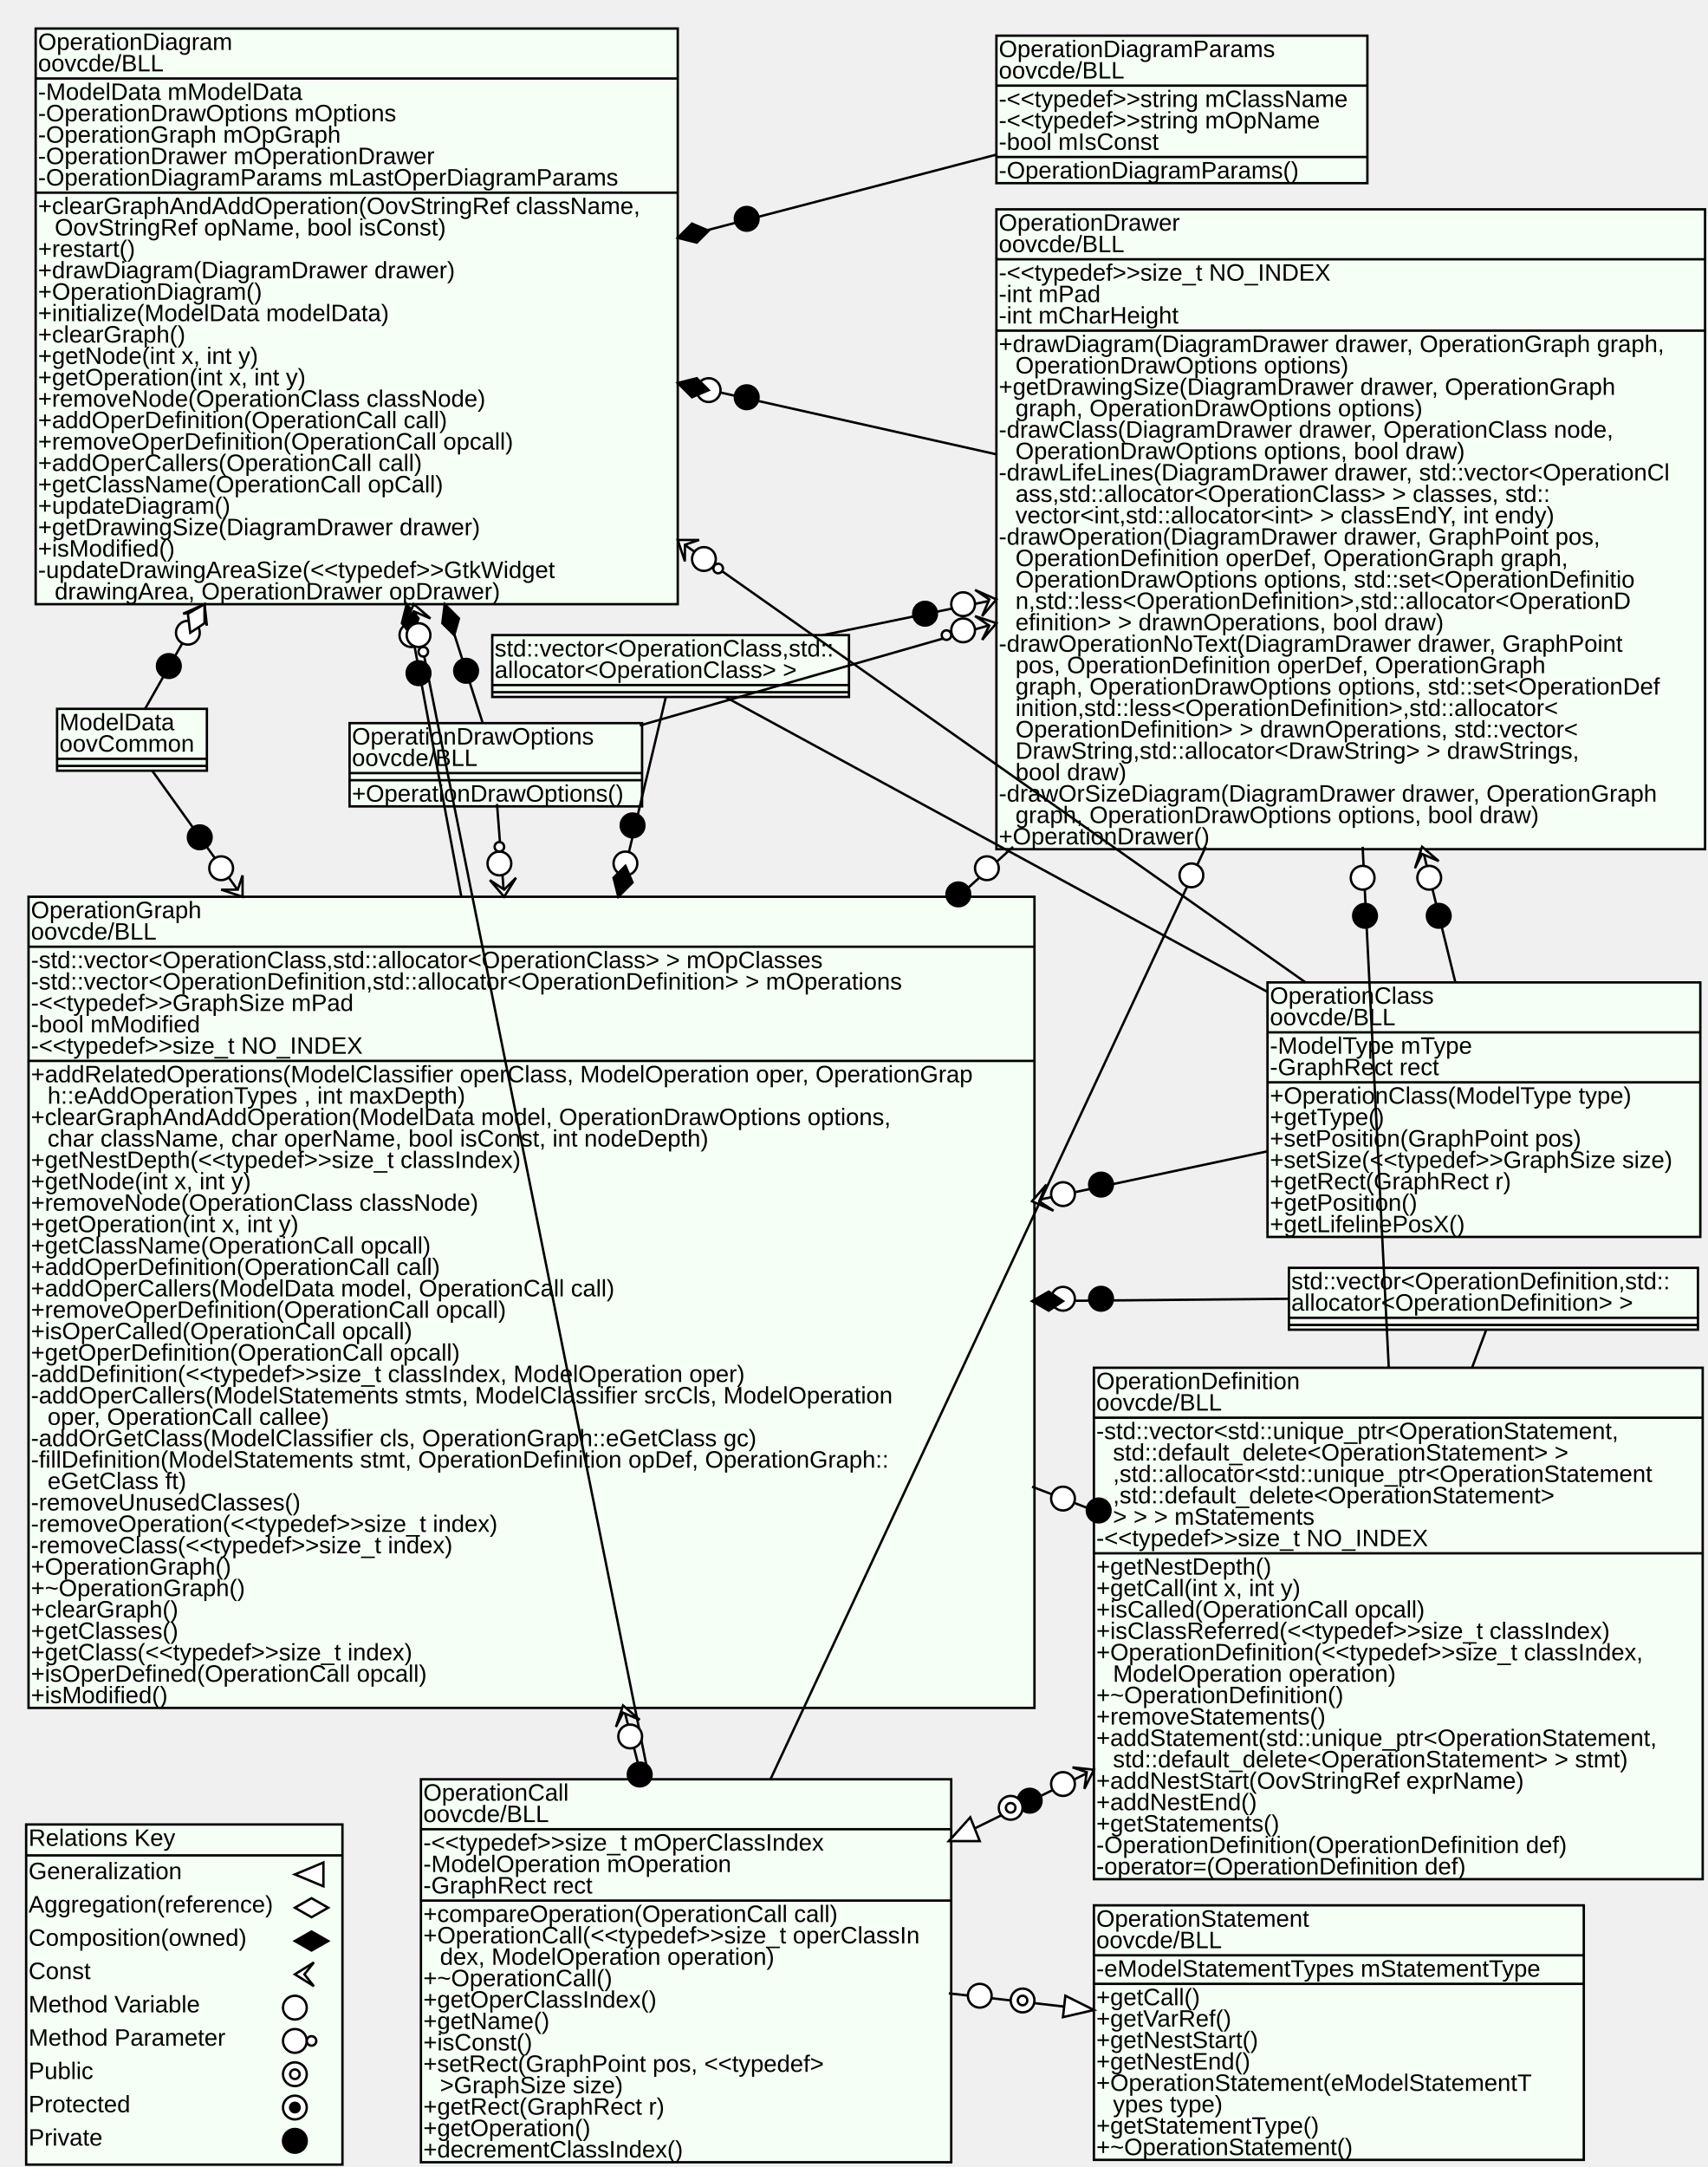
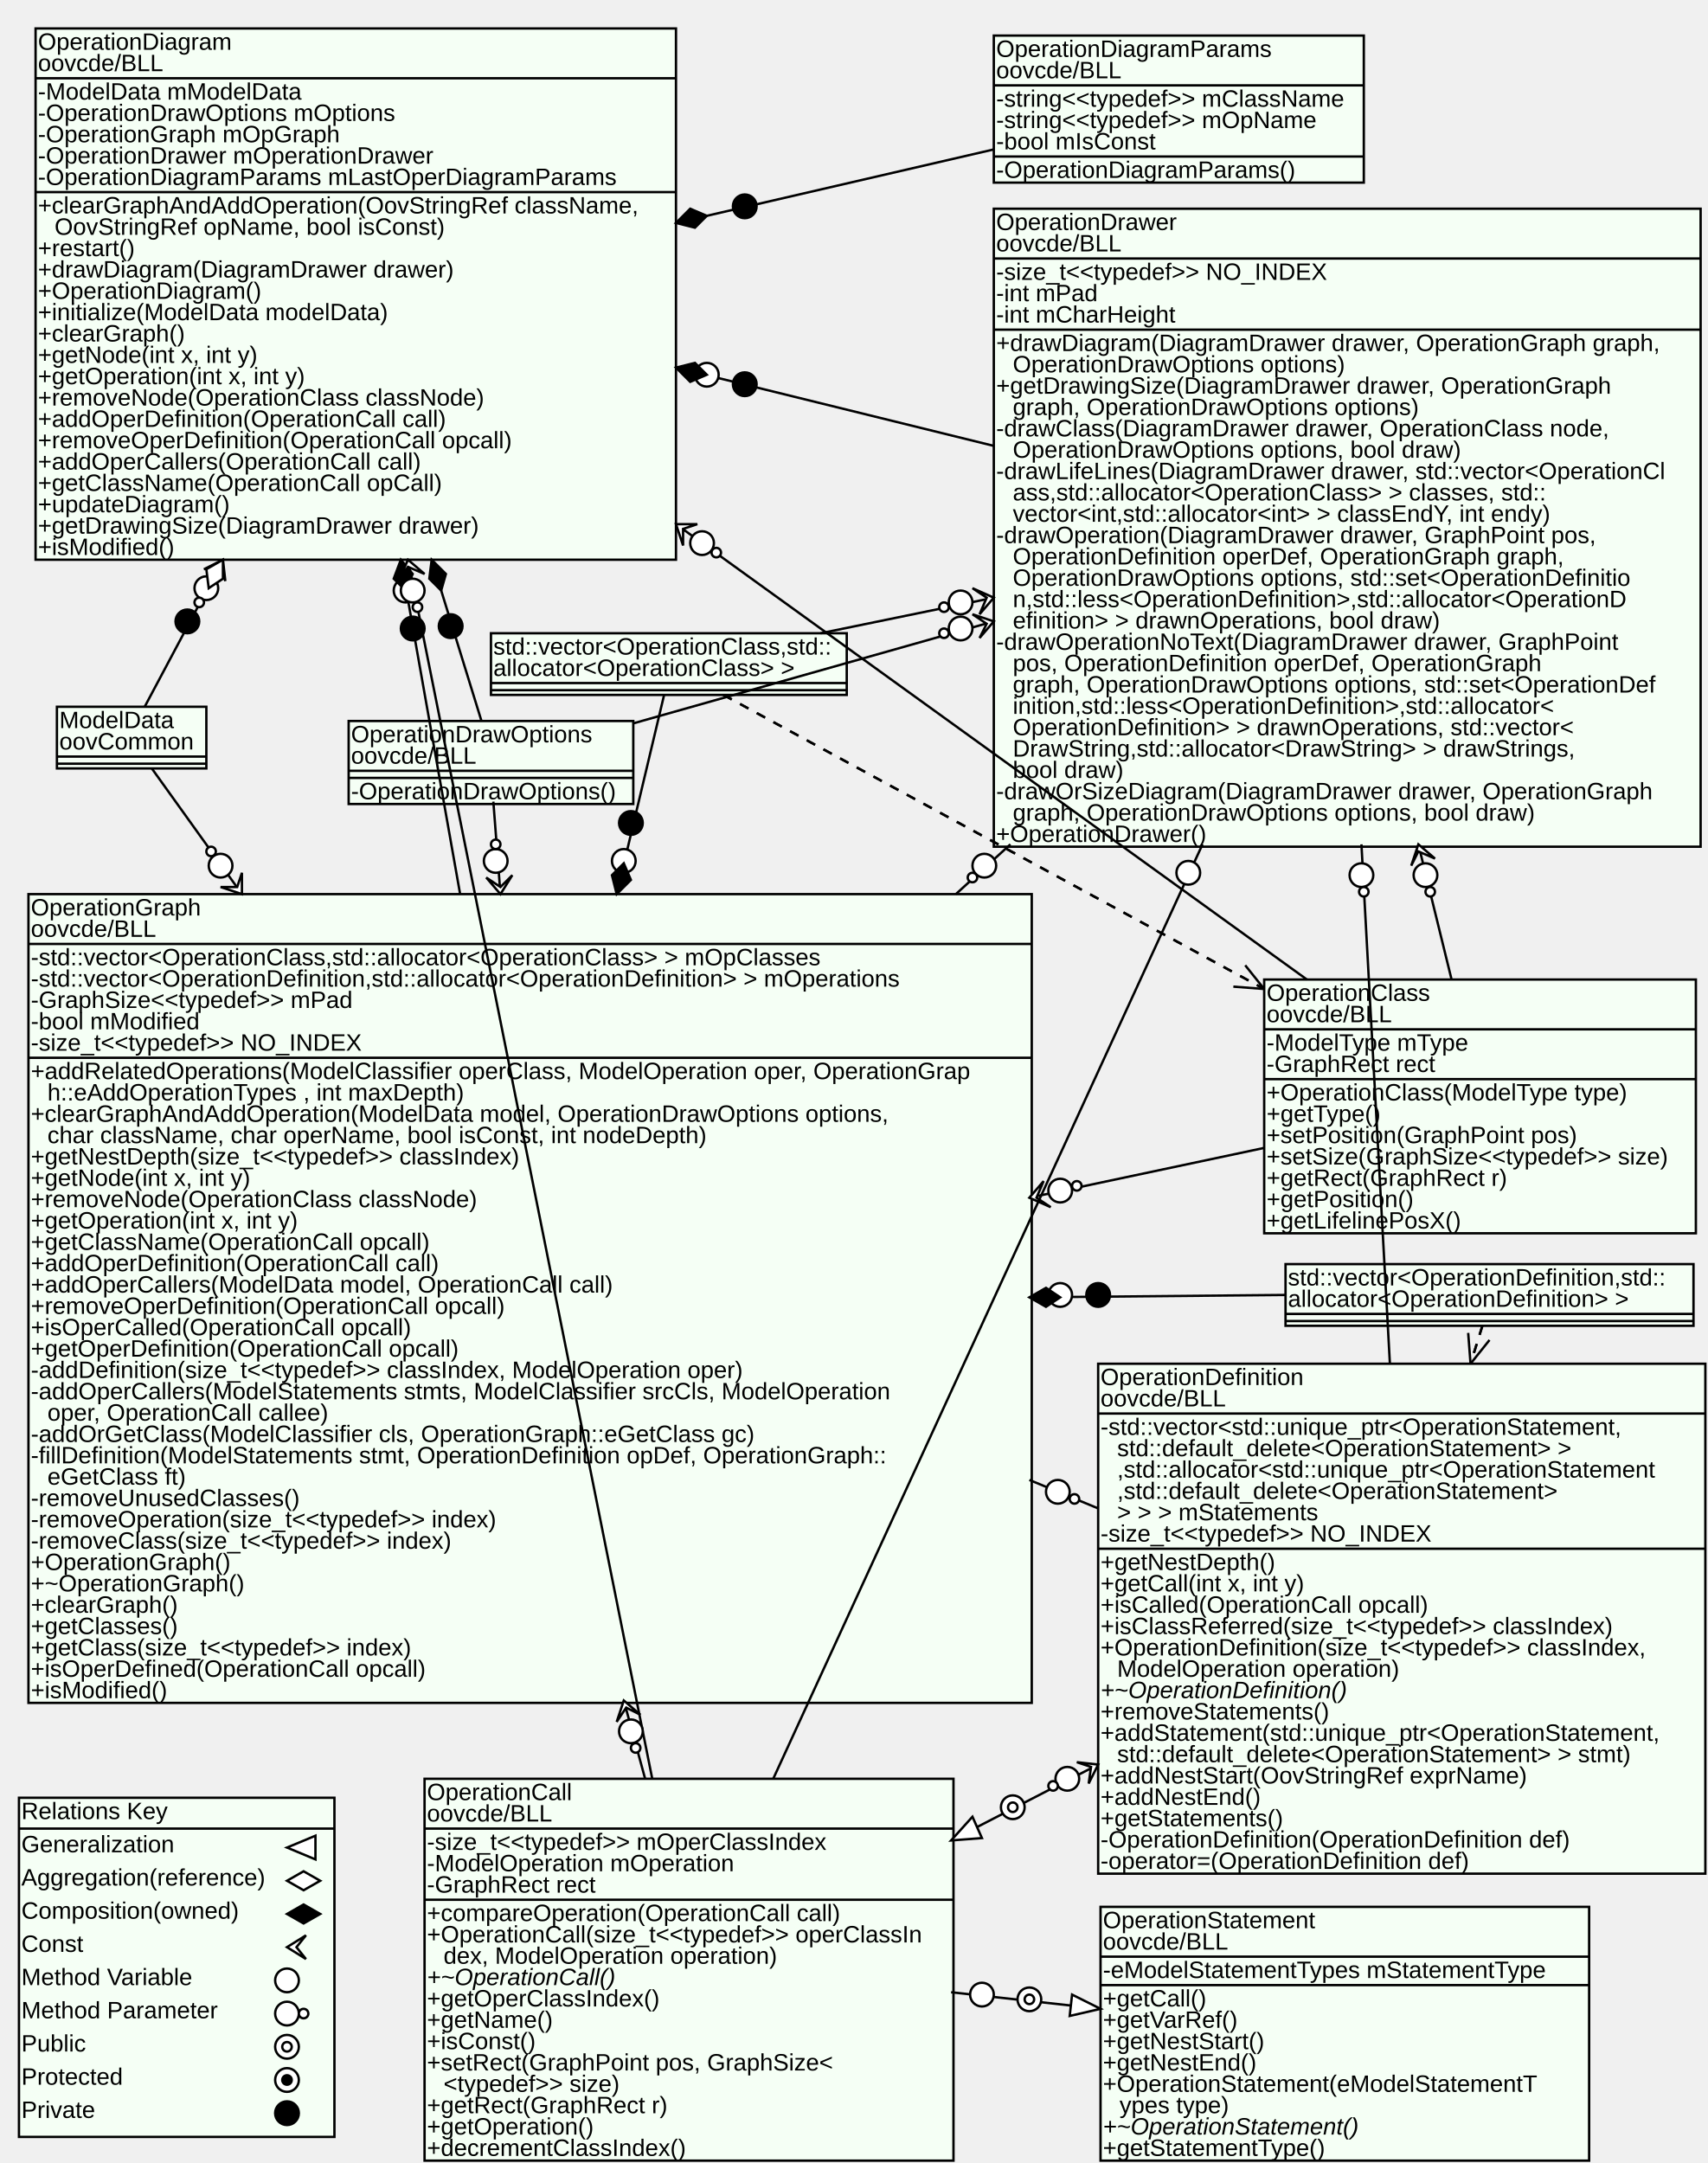
- <svg xmlns="http://www.w3.org/2000/svg" version="1.1" font-family="Arial, Helvetica, sans-serif" font-size="10" width="718" height="911">
-   <g fill="#f5fff5" stroke="#000000" style="stroke-width:1">
-     <rect x="11" y="767" width="133" height="143" />
-     <line x1="11" y1="780" x2="144" y2="780" />
-     <polygon points="124,788 136,793 136,783 124,788 " style="fill:#ffffff" />
-     <polygon points="124,802 131,806 138,802 131,798 124,802 " style="fill:#ffffff" />
-     <polygon points="124,816 131,820 138,816 131,812 124,816 " style="fill:#000000" />
-     <polygon points="124,830 132,835 128,830 132,825 124,830 " style="fill:#ffffff" />
-     <circle cx="124" cy="844" r="5" style="fill:#ffffff" />
-     <circle cx="124" cy="858" r="5" style="fill:#ffffff" />
-     <circle cx="131" cy="858" r="2" style="fill:#ffffff" />
-     <circle cx="124" cy="872" r="5" style="fill:#ffffff" />
-     <circle cx="124" cy="872" r="2" style="fill:#ffffff" />
-     <circle cx="124" cy="886" r="5" style="fill:#ffffff" />
-     <circle cx="124" cy="886" r="2" style="fill:#000000" />
-     <circle cx="124" cy="900" r="5" style="fill:#000000" />
-     <circle cx="124" cy="900" r="2" style="fill:#000000" />
-   </g>
-   <g stroke="none">
-     <text x="12" y="776">Relations Key</text>
-     <text x="12" y="790">Generalization</text>
-     <text x="12" y="804">Aggregation(reference)</text>
-     <text x="12" y="818">Composition(owned)</text>
-     <text x="12" y="832">Const</text>
-     <text x="12" y="846">Method Variable</text>
-     <text x="12" y="860">Method Parameter</text>
-     <text x="12" y="874">Public</text>
-     <text x="12" y="888">Protected</text>
-     <text x="12" y="902">Private</text>
-   </g>
-   <g fill="#f5fff5" stroke="#000000" style="stroke-width:1">
-     <rect x="15" y="12" width="270" height="242" />
+ <svg xmlns="http://www.w3.org/2000/svg" version="1.1" font-family="Arial, Helvetica, sans-serif" font-size="10" width="720" height="912">
+   <g fill="#f5fff5" stroke="#000000" style="stroke-width:1">
+     <rect x="8" y="758" width="133" height="143" />
+     <line x1="8" y1="771" x2="141" y2="771" />
+     <polygon points="121,779 133,784 133,774 121,779 " style="fill:#ffffff" />
+     <polygon points="121,793 128,797 135,793 128,789 121,793 " style="fill:#ffffff" />
+     <polygon points="121,807 128,811 135,807 128,803 121,807 " style="fill:#000000" />
+     <polygon points="121,821 129,826 125,821 129,816 121,821 " style="fill:#ffffff" />
+     <circle cx="121" cy="835" r="5" style="fill:#ffffff" />
+     <circle cx="121" cy="849" r="5" style="fill:#ffffff" />
+     <circle cx="128" cy="849" r="2" style="fill:#ffffff" />
+     <circle cx="121" cy="863" r="5" style="fill:#ffffff" />
+     <circle cx="121" cy="863" r="2" style="fill:#ffffff" />
+     <circle cx="121" cy="877" r="5" style="fill:#ffffff" />
+     <circle cx="121" cy="877" r="2" style="fill:#000000" />
+     <circle cx="121" cy="891" r="5" style="fill:#000000" />
+     <circle cx="121" cy="891" r="2" style="fill:#000000" />
+   </g>
+   <g stroke="none">
+     <text x="9" y="767">Relations Key</text>
+     <text x="9" y="781">Generalization</text>
+     <text x="9" y="795">Aggregation(reference)</text>
+     <text x="9" y="809">Composition(owned)</text>
+     <text x="9" y="823">Const</text>
+     <text x="9" y="837">Method Variable</text>
+     <text x="9" y="851">Method Parameter</text>
+     <text x="9" y="865">Public</text>
+     <text x="9" y="879">Protected</text>
+     <text x="9" y="893">Private</text>
+   </g>
+   <g fill="#f5fff5" stroke="#000000" style="stroke-width:1">
+     <rect x="15" y="12" width="270" height="224" />
    <line x1="15" y1="33" x2="285" y2="33" />
    <line x1="15" y1="81" x2="285" y2="81" />
  </g>
  <g stroke="none">
    <text x="16" y="21">OperationDiagram</text>
    <text x="16" y="30">oovcde/BLL</text>
    <text x="16" y="42">-ModelData mModelData</text>
    <text x="16" y="51">-OperationDrawOptions mOptions</text>
    <text x="16" y="60">-OperationGraph mOpGraph</text>
    <text x="16" y="69">-OperationDrawer mOperationDrawer</text>
    <text x="16" y="78">-OperationDiagramParams mLastOperDiagramParams</text>
    <text x="16" y="90">+clearGraphAndAddOperation(OovStringRef className,</text>
    <text x="23" y="99"> OovStringRef opName, bool isConst)</text>
    <text x="16" y="108">+restart()</text>
    <text x="16" y="117">+drawDiagram(DiagramDrawer drawer)</text>
    <text x="16" y="126">+OperationDiagram()</text>
    <text x="16" y="135">+initialize(ModelData modelData)</text>
    <text x="16" y="144">+clearGraph()</text>
    <text x="16" y="153">+getNode(int x, int y)</text>
    <text x="16" y="162">+getOperation(int x, int y)</text>
    <text x="16" y="171">+removeNode(OperationClass classNode)</text>
    <text x="16" y="180">+addOperDefinition(OperationCall call)</text>
    <text x="16" y="189">+removeOperDefinition(OperationCall opcall)</text>
    <text x="16" y="198">+addOperCallers(OperationCall call)</text>
    <text x="16" y="207">+getClassName(OperationCall opCall)</text>
    <text x="16" y="216">+updateDiagram()</text>
    <text x="16" y="225">+getDrawingSize(DiagramDrawer drawer)</text>
    <text x="16" y="234">+isModified()</text>
-     <text x="16" y="243">-updateDrawingAreaSize(&lt;&lt;typedef&gt;&gt;GtkWidget </text>
-     <text x="23" y="252">drawingArea, OperationDrawer opDrawer)</text>
-   </g>
+   </g>
+   <g stroke="none" font-style="italic">
+ </g>
  <g fill="#f5fff5" stroke="#000000" style="stroke-width:1">
    <rect x="24" y="298" width="63" height="26" />
    <line x1="24" y1="319" x2="87" y2="319" />
    <line x1="24" y1="322" x2="87" y2="322" />
  </g>
  <g stroke="none">
    <text x="25" y="307">ModelData</text>
    <text x="25" y="316">oovCommon</text>
  </g>
-   <g fill="#f5fff5" stroke="#000000" style="stroke-width:1">
-     <rect x="147" y="304" width="123" height="35" />
-     <line x1="147" y1="325" x2="270" y2="325" />
-     <line x1="147" y1="328" x2="270" y2="328" />
+   <g stroke="none" font-style="italic">
+ </g>
+   <g fill="#f5fff5" stroke="#000000" style="stroke-width:1">
+     <rect x="147" y="304" width="120" height="35" />
+     <line x1="147" y1="325" x2="267" y2="325" />
+     <line x1="147" y1="328" x2="267" y2="328" />
  </g>
  <g stroke="none">
    <text x="148" y="313">OperationDrawOptions</text>
    <text x="148" y="322">oovcde/BLL</text>
-     <text x="148" y="337">+OperationDrawOptions()</text>
-   </g>
+     <text x="148" y="337">-OperationDrawOptions()</text>
+   </g>
+   <g stroke="none" font-style="italic">
+ </g>
  <g fill="#f5fff5" stroke="#000000" style="stroke-width:1">
    <rect x="12" y="377" width="423" height="341" />
    <line x1="12" y1="398" x2="435" y2="398" />
    <line x1="12" y1="446" x2="435" y2="446" />
  </g>
  <g stroke="none">
    <text x="13" y="386">OperationGraph</text>
    <text x="13" y="395">oovcde/BLL</text>
    <text x="13" y="407">-std::vector&lt;OperationClass,std::allocator&lt;OperationClass&gt; &gt; mOpClasses</text>
    <text x="13" y="416">-std::vector&lt;OperationDefinition,std::allocator&lt;OperationDefinition&gt; &gt; mOperations</text>
-     <text x="13" y="425">-&lt;&lt;typedef&gt;&gt;GraphSize mPad</text>
+     <text x="13" y="425">-GraphSize&lt;&lt;typedef&gt;&gt; mPad</text>
    <text x="13" y="434">-bool mModified</text>
-     <text x="13" y="443">-&lt;&lt;typedef&gt;&gt;size_t NO_INDEX</text>
+     <text x="13" y="443">-size_t&lt;&lt;typedef&gt;&gt; NO_INDEX</text>
    <text x="13" y="455">+addRelatedOperations(ModelClassifier operClass, ModelOperation oper, OperationGrap</text>
    <text x="20" y="464">h::eAddOperationTypes , int maxDepth)</text>
    <text x="13" y="473">+clearGraphAndAddOperation(ModelData model, OperationDrawOptions options, </text>
    <text x="20" y="482">char className, char operName, bool isConst, int nodeDepth)</text>
-     <text x="13" y="491">+getNestDepth(&lt;&lt;typedef&gt;&gt;size_t classIndex)</text>
+     <text x="13" y="491">+getNestDepth(size_t&lt;&lt;typedef&gt;&gt; classIndex)</text>
    <text x="13" y="500">+getNode(int x, int y)</text>
    <text x="13" y="509">+removeNode(OperationClass classNode)</text>
    <text x="13" y="518">+getOperation(int x, int y)</text>
    <text x="13" y="527">+getClassName(OperationCall opcall)</text>
    <text x="13" y="536">+addOperDefinition(OperationCall call)</text>
    <text x="13" y="545">+addOperCallers(ModelData model, OperationCall call)</text>
    <text x="13" y="554">+removeOperDefinition(OperationCall opcall)</text>
    <text x="13" y="563">+isOperCalled(OperationCall opcall)</text>
    <text x="13" y="572">+getOperDefinition(OperationCall opcall)</text>
-     <text x="13" y="581">-addDefinition(&lt;&lt;typedef&gt;&gt;size_t classIndex, ModelOperation oper)</text>
+     <text x="13" y="581">-addDefinition(size_t&lt;&lt;typedef&gt;&gt; classIndex, ModelOperation oper)</text>
    <text x="13" y="590">-addOperCallers(ModelStatements stmts, ModelClassifier srcCls, ModelOperation </text>
    <text x="20" y="599">oper, OperationCall callee)</text>
    <text x="13" y="608">-addOrGetClass(ModelClassifier cls, OperationGraph::eGetClass gc)</text>
    <text x="13" y="617">-fillDefinition(ModelStatements stmt, OperationDefinition opDef, OperationGraph::</text>
    <text x="20" y="626">eGetClass ft)</text>
    <text x="13" y="635">-removeUnusedClasses()</text>
-     <text x="13" y="644">-removeOperation(&lt;&lt;typedef&gt;&gt;size_t index)</text>
-     <text x="13" y="653">-removeClass(&lt;&lt;typedef&gt;&gt;size_t index)</text>
+     <text x="13" y="644">-removeOperation(size_t&lt;&lt;typedef&gt;&gt; index)</text>
+     <text x="13" y="653">-removeClass(size_t&lt;&lt;typedef&gt;&gt; index)</text>
    <text x="13" y="662">+OperationGraph()</text>
    <text x="13" y="671">+~OperationGraph()</text>
    <text x="13" y="680">+clearGraph()</text>
    <text x="13" y="689">+getClasses()</text>
-     <text x="13" y="698">+getClass(&lt;&lt;typedef&gt;&gt;size_t index)</text>
+     <text x="13" y="698">+getClass(size_t&lt;&lt;typedef&gt;&gt; index)</text>
    <text x="13" y="707">+isOperDefined(OperationCall opcall)</text>
    <text x="13" y="716">+isModified()</text>
  </g>
+   <g stroke="none" font-style="italic">
+ </g>
  <g fill="#f5fff5" stroke="#000000" style="stroke-width:1">
    <rect x="419" y="88" width="298" height="269" />
    <line x1="419" y1="109" x2="717" y2="109" />
    <line x1="419" y1="139" x2="717" y2="139" />
  </g>
  <g stroke="none">
    <text x="420" y="97">OperationDrawer</text>
    <text x="420" y="106">oovcde/BLL</text>
-     <text x="420" y="118">-&lt;&lt;typedef&gt;&gt;size_t NO_INDEX</text>
+     <text x="420" y="118">-size_t&lt;&lt;typedef&gt;&gt; NO_INDEX</text>
    <text x="420" y="127">-int mPad</text>
    <text x="420" y="136">-int mCharHeight</text>
    <text x="420" y="148">+drawDiagram(DiagramDrawer drawer, OperationGraph graph,</text>
    <text x="427" y="157"> OperationDrawOptions options)</text>
    <text x="420" y="166">+getDrawingSize(DiagramDrawer drawer, OperationGraph </text>
    <text x="427" y="175">graph, OperationDrawOptions options)</text>
    <text x="420" y="184">-drawClass(DiagramDrawer drawer, OperationClass node,</text>
    <text x="427" y="193"> OperationDrawOptions options, bool draw)</text>
    <text x="420" y="202">-drawLifeLines(DiagramDrawer drawer, std::vector&lt;OperationCl</text>
    <text x="427" y="211">ass,std::allocator&lt;OperationClass&gt; &gt; classes, std::</text>
    <text x="427" y="220">vector&lt;int,std::allocator&lt;int&gt; &gt; classEndY, int endy)</text>
    <text x="420" y="229">-drawOperation(DiagramDrawer drawer, GraphPoint pos,</text>
    <text x="427" y="238"> OperationDefinition operDef, OperationGraph graph,</text>
    <text x="427" y="247"> OperationDrawOptions options, std::set&lt;OperationDefinitio</text>
    <text x="427" y="256">n,std::less&lt;OperationDefinition&gt;,std::allocator&lt;OperationD</text>
    <text x="427" y="265">efinition&gt; &gt; drawnOperations, bool draw)</text>
    <text x="420" y="274">-drawOperationNoText(DiagramDrawer drawer, GraphPoint </text>
    <text x="427" y="283">pos, OperationDefinition operDef, OperationGraph </text>
    <text x="427" y="292">graph, OperationDrawOptions options, std::set&lt;OperationDef</text>
    <text x="427" y="301">inition,std::less&lt;OperationDefinition&gt;,std::allocator&lt;</text>
    <text x="427" y="310">OperationDefinition&gt; &gt; drawnOperations, std::vector&lt;</text>
    <text x="427" y="319">DrawString,std::allocator&lt;DrawString&gt; &gt; drawStrings,</text>
    <text x="427" y="328"> bool draw)</text>
    <text x="420" y="337">-drawOrSizeDiagram(DiagramDrawer drawer, OperationGraph </text>
    <text x="427" y="346">graph, OperationDrawOptions options, bool draw)</text>
    <text x="420" y="355">+OperationDrawer()</text>
  </g>
+   <g stroke="none" font-style="italic">
+ </g>
  <g fill="#f5fff5" stroke="#000000" style="stroke-width:1">
    <rect x="419" y="15" width="156" height="62" />
    <line x1="419" y1="36" x2="575" y2="36" />
    <line x1="419" y1="66" x2="575" y2="66" />
  </g>
  <g stroke="none">
    <text x="420" y="24">OperationDiagramParams</text>
    <text x="420" y="33">oovcde/BLL</text>
-     <text x="420" y="45">-&lt;&lt;typedef&gt;&gt;string mClassName</text>
-     <text x="420" y="54">-&lt;&lt;typedef&gt;&gt;string mOpName</text>
+     <text x="420" y="45">-string&lt;&lt;typedef&gt;&gt; mClassName</text>
+     <text x="420" y="54">-string&lt;&lt;typedef&gt;&gt; mOpName</text>
    <text x="420" y="63">-bool mIsConst</text>
    <text x="420" y="75">-OperationDiagramParams()</text>
  </g>
+   <g stroke="none" font-style="italic">
+ </g>
  <g fill="#f5fff5" stroke="#000000" style="stroke-width:1">
    <rect x="207" y="267" width="150" height="26" />
    <line x1="207" y1="288" x2="357" y2="288" />
    <line x1="207" y1="291" x2="357" y2="291" />
  </g>
  <g stroke="none">
    <text x="208" y="276">std::vector&lt;OperationClass,std::</text>
    <text x="208" y="285">  allocator&lt;OperationClass&gt; &gt;</text>
  </g>
+   <g stroke="none" font-style="italic">
+ </g>
  <g fill="#f5fff5" stroke="#000000" style="stroke-width:1">
    <rect x="542" y="533" width="172" height="26" />
    <line x1="542" y1="554" x2="714" y2="554" />
    <line x1="542" y1="557" x2="714" y2="557" />
  </g>
  <g stroke="none">
    <text x="543" y="542">std::vector&lt;OperationDefinition,std::</text>
    <text x="543" y="551">  allocator&lt;OperationDefinition&gt; &gt;</text>
  </g>
+   <g stroke="none" font-style="italic">
+ </g>
  <g fill="#f5fff5" stroke="#000000" style="stroke-width:1">
    <rect x="533" y="413" width="182" height="107" />
    <line x1="533" y1="434" x2="715" y2="434" />
    <line x1="533" y1="455" x2="715" y2="455" />
  </g>
  <g stroke="none">
    <text x="534" y="422">OperationClass</text>
    <text x="534" y="431">oovcde/BLL</text>
    <text x="534" y="443">-ModelType mType</text>
    <text x="534" y="452">-GraphRect rect</text>
    <text x="534" y="464">+OperationClass(ModelType type)</text>
    <text x="534" y="473">+getType()</text>
    <text x="534" y="482">+setPosition(GraphPoint pos)</text>
-     <text x="534" y="491">+setSize(&lt;&lt;typedef&gt;&gt;GraphSize size)</text>
+     <text x="534" y="491">+setSize(GraphSize&lt;&lt;typedef&gt;&gt; size)</text>
    <text x="534" y="500">+getRect(GraphRect r)</text>
    <text x="534" y="509">+getPosition()</text>
    <text x="534" y="518">+getLifelinePosX()</text>
  </g>
-   <g fill="#f5fff5" stroke="#000000" style="stroke-width:1">
-     <rect x="460" y="575" width="256" height="215" />
-     <line x1="460" y1="596" x2="716" y2="596" />
-     <line x1="460" y1="653" x2="716" y2="653" />
-   </g>
-   <g stroke="none">
-     <text x="461" y="584">OperationDefinition</text>
-     <text x="461" y="593">oovcde/BLL</text>
-     <text x="461" y="605">-std::vector&lt;std::unique_ptr&lt;OperationStatement,</text>
-     <text x="468" y="614">std::default_delete&lt;OperationStatement&gt; &gt;</text>
-     <text x="468" y="623">,std::allocator&lt;std::unique_ptr&lt;OperationStatement</text>
-     <text x="468" y="632">,std::default_delete&lt;OperationStatement&gt; </text>
-     <text x="468" y="641">&gt; &gt; &gt; mStatements</text>
-     <text x="461" y="650">-&lt;&lt;typedef&gt;&gt;size_t NO_INDEX</text>
-     <text x="461" y="662">+getNestDepth()</text>
-     <text x="461" y="671">+getCall(int x, int y)</text>
-     <text x="461" y="680">+isCalled(OperationCall opcall)</text>
-     <text x="461" y="689">+isClassReferred(&lt;&lt;typedef&gt;&gt;size_t classIndex)</text>
-     <text x="461" y="698">+OperationDefinition(&lt;&lt;typedef&gt;&gt;size_t classIndex,</text>
-     <text x="468" y="707"> ModelOperation operation)</text>
-     <text x="461" y="716">+~OperationDefinition()</text>
-     <text x="461" y="725">+removeStatements()</text>
-     <text x="461" y="734">+addStatement(std::unique_ptr&lt;OperationStatement,</text>
-     <text x="468" y="743">std::default_delete&lt;OperationStatement&gt; &gt; stmt)</text>
-     <text x="461" y="752">+addNestStart(OovStringRef exprName)</text>
-     <text x="461" y="761">+addNestEnd()</text>
-     <text x="461" y="770">+getStatements()</text>
-     <text x="461" y="779">-OperationDefinition(OperationDefinition def)</text>
-     <text x="461" y="788">-operator=(OperationDefinition def)</text>
-   </g>
-   <g fill="#f5fff5" stroke="#000000" style="stroke-width:1">
-     <rect x="177" y="748" width="223" height="161" />
-     <line x1="177" y1="769" x2="400" y2="769" />
-     <line x1="177" y1="799" x2="400" y2="799" />
-   </g>
-   <g stroke="none">
-     <text x="178" y="757">OperationCall</text>
-     <text x="178" y="766">oovcde/BLL</text>
-     <text x="178" y="778">-&lt;&lt;typedef&gt;&gt;size_t mOperClassIndex</text>
-     <text x="178" y="787">-ModelOperation mOperation</text>
-     <text x="178" y="796">-GraphRect rect</text>
-     <text x="178" y="808">+compareOperation(OperationCall call)</text>
-     <text x="178" y="817">+OperationCall(&lt;&lt;typedef&gt;&gt;size_t operClassIn</text>
-     <text x="185" y="826">dex, ModelOperation operation)</text>
-     <text x="178" y="835">+~OperationCall()</text>
-     <text x="178" y="844">+getOperClassIndex()</text>
-     <text x="178" y="853">+getName()</text>
-     <text x="178" y="862">+isConst()</text>
-     <text x="178" y="871">+setRect(GraphPoint pos, &lt;&lt;typedef&gt;</text>
-     <text x="185" y="880">&gt;GraphSize size)</text>
-     <text x="178" y="889">+getRect(GraphRect r)</text>
-     <text x="178" y="898">+getOperation()</text>
-     <text x="178" y="907">+decrementClassIndex()</text>
-   </g>
-   <g fill="#f5fff5" stroke="#000000" style="stroke-width:1">
-     <rect x="460" y="801" width="206" height="107" />
-     <line x1="460" y1="822" x2="666" y2="822" />
-     <line x1="460" y1="834" x2="666" y2="834" />
-   </g>
-   <g stroke="none">
-     <text x="461" y="810">OperationStatement</text>
-     <text x="461" y="819">oovcde/BLL</text>
-     <text x="461" y="831">-eModelStatementTypes mStatementType</text>
-     <text x="461" y="843">+getCall()</text>
-     <text x="461" y="852">+getVarRef()</text>
-     <text x="461" y="861">+getNestStart()</text>
-     <text x="461" y="870">+getNestEnd()</text>
-     <text x="461" y="879">+OperationStatement(eModelStatementT</text>
-     <text x="468" y="888">ypes type)</text>
-     <text x="461" y="897">+getStatementType()</text>
-     <text x="461" y="906">+~OperationStatement()</text>
+   <g stroke="none" font-style="italic">
+ </g>
+   <g fill="#f5fff5" stroke="#000000" style="stroke-width:1">
+     <rect x="463" y="575" width="256" height="215" />
+     <line x1="463" y1="596" x2="719" y2="596" />
+     <line x1="463" y1="653" x2="719" y2="653" />
+   </g>
+   <g stroke="none">
+     <text x="464" y="584">OperationDefinition</text>
+     <text x="464" y="593">oovcde/BLL</text>
+     <text x="464" y="605">-std::vector&lt;std::unique_ptr&lt;OperationStatement,</text>
+     <text x="471" y="614">std::default_delete&lt;OperationStatement&gt; &gt;</text>
+     <text x="471" y="623">,std::allocator&lt;std::unique_ptr&lt;OperationStatement</text>
+     <text x="471" y="632">,std::default_delete&lt;OperationStatement&gt; </text>
+     <text x="471" y="641">&gt; &gt; &gt; mStatements</text>
+     <text x="464" y="650">-size_t&lt;&lt;typedef&gt;&gt; NO_INDEX</text>
+     <text x="464" y="662">+getNestDepth()</text>
+     <text x="464" y="671">+getCall(int x, int y)</text>
+     <text x="464" y="680">+isCalled(OperationCall opcall)</text>
+     <text x="464" y="689">+isClassReferred(size_t&lt;&lt;typedef&gt;&gt; classIndex)</text>
+     <text x="464" y="698">+OperationDefinition(size_t&lt;&lt;typedef&gt;&gt; classIndex,</text>
+     <text x="471" y="707"> ModelOperation operation)</text>
+     <text x="464" y="725">+removeStatements()</text>
+     <text x="464" y="734">+addStatement(std::unique_ptr&lt;OperationStatement,</text>
+     <text x="471" y="743">std::default_delete&lt;OperationStatement&gt; &gt; stmt)</text>
+     <text x="464" y="752">+addNestStart(OovStringRef exprName)</text>
+     <text x="464" y="761">+addNestEnd()</text>
+     <text x="464" y="770">+getStatements()</text>
+     <text x="464" y="779">-OperationDefinition(OperationDefinition def)</text>
+     <text x="464" y="788">-operator=(OperationDefinition def)</text>
+   </g>
+   <g stroke="none" font-style="italic">
+     <text x="464" y="716">+~OperationDefinition()</text>
+   </g>
+   <g fill="#f5fff5" stroke="#000000" style="stroke-width:1">
+     <rect x="179" y="750" width="223" height="161" />
+     <line x1="179" y1="771" x2="402" y2="771" />
+     <line x1="179" y1="801" x2="402" y2="801" />
+   </g>
+   <g stroke="none">
+     <text x="180" y="759">OperationCall</text>
+     <text x="180" y="768">oovcde/BLL</text>
+     <text x="180" y="780">-size_t&lt;&lt;typedef&gt;&gt; mOperClassIndex</text>
+     <text x="180" y="789">-ModelOperation mOperation</text>
+     <text x="180" y="798">-GraphRect rect</text>
+     <text x="180" y="810">+compareOperation(OperationCall call)</text>
+     <text x="180" y="819">+OperationCall(size_t&lt;&lt;typedef&gt;&gt; operClassIn</text>
+     <text x="187" y="828">dex, ModelOperation operation)</text>
+     <text x="180" y="846">+getOperClassIndex()</text>
+     <text x="180" y="855">+getName()</text>
+     <text x="180" y="864">+isConst()</text>
+     <text x="180" y="873">+setRect(GraphPoint pos, GraphSize&lt;</text>
+     <text x="187" y="882">&lt;typedef&gt;&gt; size)</text>
+     <text x="180" y="891">+getRect(GraphRect r)</text>
+     <text x="180" y="900">+getOperation()</text>
+     <text x="180" y="909">+decrementClassIndex()</text>
+   </g>
+   <g stroke="none" font-style="italic">
+     <text x="180" y="837">+~OperationCall()</text>
+   </g>
+   <g fill="#f5fff5" stroke="#000000" style="stroke-width:1">
+     <rect x="464" y="804" width="206" height="107" />
+     <line x1="464" y1="825" x2="670" y2="825" />
+     <line x1="464" y1="837" x2="670" y2="837" />
+   </g>
+   <g stroke="none">
+     <text x="465" y="813">OperationStatement</text>
+     <text x="465" y="822">oovcde/BLL</text>
+     <text x="465" y="834">-eModelStatementTypes mStatementType</text>
+     <text x="465" y="846">+getCall()</text>
+     <text x="465" y="855">+getVarRef()</text>
+     <text x="465" y="864">+getNestStart()</text>
+     <text x="465" y="873">+getNestEnd()</text>
+     <text x="465" y="882">+OperationStatement(eModelStatementT</text>
+     <text x="472" y="891">ypes type)</text>
+     <text x="465" y="909">+getStatementType()</text>
+   </g>
+   <g stroke="none" font-style="italic">
+     <text x="465" y="900">+~OperationStatement()</text>
  </g>
  <g fill="#f5f5ff" stroke="#000000" style="stroke-width:1">
-     <line x1="86" y1="254" x2="61" y2="298" />
-     <polygon points="86,254 77,258 85,257 87,263 86,254 " style="fill:#ffffff" />
-     <circle cx="79" cy="266" r="5" style="fill:#ffffff" />
-     <circle cx="71" cy="280" r="5" style="fill:#000000" />
-     <circle cx="71" cy="280" r="2" style="fill:#000000" />
-     <polygon points="86,254 79,258 80,266 86,262 86,254 " style="fill:#ffffff" />
-     <line x1="187" y1="254" x2="203" y2="304" />
-     <circle cx="196" cy="282" r="5" style="fill:#000000" />
-     <circle cx="196" cy="282" r="2" style="fill:#000000" />
-     <polygon points="187,254 186,262 191,267 193,260 187,254 " style="fill:#000000" />
-     <line x1="171" y1="254" x2="194" y2="377" />
-     <circle cx="173" cy="267" r="5" style="fill:#ffffff" />
-     <circle cx="176" cy="283" r="5" style="fill:#000000" />
-     <circle cx="176" cy="283" r="2" style="fill:#000000" />
-     <polygon points="171,254 169,262 173,267 176,260 171,254 " style="fill:#000000" />
-     <line x1="285" y1="161" x2="419" y2="191" />
-     <circle cx="298" cy="164" r="5" style="fill:#ffffff" />
-     <circle cx="314" cy="167" r="5" style="fill:#000000" />
-     <circle cx="314" cy="167" r="2" style="fill:#000000" />
-     <polygon points="285,161 291,167 298,164 293,159 285,161 " style="fill:#000000" />
-     <line x1="285" y1="100" x2="419" y2="65" />
-     <circle cx="314" cy="92" r="5" style="fill:#000000" />
-     <circle cx="314" cy="92" r="2" style="fill:#000000" />
-     <polygon points="285,100 293,102 298,97 291,94 285,100 " style="fill:#000000" />
-     <line x1="285" y1="227" x2="549" y2="413" />
-     <polygon points="285,227 288,236 288,229 294,227 285,227 " style="fill:#ffffff" />
-     <circle cx="296" cy="235" r="5" style="fill:#ffffff" />
-     <circle cx="302" cy="239" r="2" style="fill:#ffffff" />
-     <line x1="174" y1="254" x2="273" y2="748" />
-     <polygon points="174,254 170,263 174,257 181,260 174,254 " style="fill:#ffffff" />
-     <circle cx="176" cy="267" r="5" style="fill:#ffffff" />
-     <circle cx="178" cy="274" r="2" style="fill:#ffffff" />
+     <line x1="94" y1="236" x2="61" y2="298" />
+     <polygon points="94,236 86,240 93,239 95,245 94,236 " style="fill:#ffffff" />
+     <circle cx="87" cy="248" r="5" style="fill:#ffffff" />
+     <circle cx="84" cy="254" r="2" style="fill:#ffffff" />
+     <circle cx="79" cy="262" r="5" style="fill:#000000" />
+     <circle cx="79" cy="262" r="2" style="fill:#000000" />
+     <polygon points="94,236 87,240 88,248 94,244 94,236 " style="fill:#ffffff" />
+     <line x1="182" y1="236" x2="203" y2="304" />
+     <circle cx="190" cy="264" r="5" style="fill:#000000" />
+     <circle cx="190" cy="264" r="2" style="fill:#000000" />
+     <polygon points="182,236 181,244 186,249 188,242 182,236 " style="fill:#000000" />
+     <line x1="169" y1="236" x2="194" y2="377" />
+     <circle cx="171" cy="249" r="5" style="fill:#ffffff" />
+     <circle cx="174" cy="265" r="5" style="fill:#000000" />
+     <circle cx="174" cy="265" r="2" style="fill:#000000" />
+     <polygon points="169,236 166,244 171,249 174,242 169,236 " style="fill:#000000" />
+     <line x1="285" y1="155" x2="419" y2="188" />
+     <circle cx="298" cy="158" r="5" style="fill:#ffffff" />
+     <circle cx="314" cy="162" r="5" style="fill:#000000" />
+     <circle cx="314" cy="162" r="2" style="fill:#000000" />
+     <polygon points="285,155 291,161 298,158 293,153 285,155 " style="fill:#000000" />
+     <line x1="285" y1="94" x2="419" y2="63" />
+     <circle cx="314" cy="87" r="5" style="fill:#000000" />
+     <circle cx="314" cy="87" r="2" style="fill:#000000" />
+     <polygon points="285,94 293,96 298,91 291,88 285,94 " style="fill:#000000" />
+     <line x1="285" y1="221" x2="551" y2="413" />
+     <polygon points="285,221 288,230 288,223 294,221 285,221 " style="fill:#ffffff" />
+     <circle cx="296" cy="229" r="5" style="fill:#ffffff" />
+     <circle cx="302" cy="233" r="2" style="fill:#ffffff" />
+     <line x1="172" y1="236" x2="275" y2="750" />
+     <polygon points="172,236 168,245 172,239 179,242 172,236 " style="fill:#ffffff" />
+     <circle cx="174" cy="249" r="5" style="fill:#ffffff" />
+     <circle cx="176" cy="256" r="2" style="fill:#ffffff" />
    <line x1="64" y1="324" x2="102" y2="377" />
    <polygon points="102,377 102,368 100,374 93,374 102,377 " style="fill:#ffffff" />
    <circle cx="93" cy="365" r="5" style="fill:#ffffff" />
-     <circle cx="84" cy="352" r="5" style="fill:#000000" />
-     <circle cx="84" cy="352" r="2" style="fill:#000000" />
-     <line x1="209" y1="338" x2="212" y2="377" />
-     <polygon points="212,377 217,369 212,374 206,370 212,377 " style="fill:#ffffff" />
-     <circle cx="210" cy="363" r="5" style="fill:#ffffff" />
-     <circle cx="210" cy="356" r="2" style="fill:#ffffff" />
-     <line x1="269" y1="305" x2="419" y2="262" />
+     <circle cx="89" cy="359" r="2" style="fill:#ffffff" />
+     <line x1="208" y1="338" x2="211" y2="377" />
+     <polygon points="211,377 216,369 211,374 205,370 211,377 " style="fill:#ffffff" />
+     <circle cx="209" cy="363" r="5" style="fill:#ffffff" />
+     <circle cx="209" cy="356" r="2" style="fill:#ffffff" />
+     <line x1="267" y1="305" x2="419" y2="262" />
    <polygon points="419,262 410,259 416,263 413,269 419,262 " style="fill:#ffffff" />
    <circle cx="405" cy="265" r="5" style="fill:#ffffff" />
    <circle cx="398" cy="267" r="2" style="fill:#ffffff" />
    <line x1="403" y1="377" x2="426" y2="356" />
    <circle cx="415" cy="365" r="5" style="fill:#ffffff" />
-     <circle cx="403" cy="376" r="5" style="fill:#000000" />
-     <circle cx="403" cy="376" r="2" style="fill:#000000" />
+     <circle cx="410" cy="370" r="2" style="fill:#ffffff" />
    <line x1="260" y1="377" x2="280" y2="293" />
    <circle cx="263" cy="363" r="5" style="fill:#ffffff" />
    <circle cx="266" cy="347" r="5" style="fill:#000000" />
    <circle cx="266" cy="347" r="2" style="fill:#000000" />
    <polygon points="260,377 266,371 263,364 258,369 260,377 " style="fill:#000000" />
    <line x1="434" y1="547" x2="542" y2="546" />
    <circle cx="447" cy="546" r="5" style="fill:#ffffff" />
    <circle cx="463" cy="546" r="5" style="fill:#000000" />
    <circle cx="463" cy="546" r="2" style="fill:#000000" />
    <polygon points="434,547 441,551 447,547 441,543 434,547 " style="fill:#000000" />
    <line x1="434" y1="505" x2="533" y2="484" />
    <polygon points="434,505 443,509 437,505 440,498 434,505 " style="fill:#ffffff" />
    <circle cx="447" cy="502" r="5" style="fill:#ffffff" />
-     <circle cx="463" cy="498" r="5" style="fill:#000000" />
-     <circle cx="463" cy="498" r="2" style="fill:#000000" />
-     <line x1="434" y1="625" x2="460" y2="635" />
-     <circle cx="447" cy="630" r="5" style="fill:#ffffff" />
-     <circle cx="462" cy="635" r="5" style="fill:#000000" />
-     <circle cx="462" cy="635" r="2" style="fill:#000000" />
-     <line x1="262" y1="717" x2="270" y2="748" />
-     <polygon points="262,717 259,726 262,720 269,723 262,717 " style="fill:#ffffff" />
-     <circle cx="265" cy="730" r="5" style="fill:#ffffff" />
-     <circle cx="269" cy="746" r="5" style="fill:#000000" />
-     <circle cx="269" cy="746" r="2" style="fill:#000000" />
+     <circle cx="454" cy="500" r="2" style="fill:#ffffff" />
+     <line x1="434" y1="624" x2="463" y2="636" />
+     <circle cx="446" cy="629" r="5" style="fill:#ffffff" />
+     <circle cx="453" cy="632" r="2" style="fill:#ffffff" />
+     <line x1="263" y1="717" x2="272" y2="750" />
+     <polygon points="263,717 260,726 264,720 270,723 263,717 " style="fill:#ffffff" />
+     <circle cx="266" cy="730" r="5" style="fill:#ffffff" />
+     <circle cx="268" cy="737" r="2" style="fill:#ffffff" />
    <line x1="419" y1="252" x2="346" y2="267" />
    <polygon points="419,252 410,248 416,252 413,259 419,252 " style="fill:#ffffff" />
    <circle cx="405" cy="254" r="5" style="fill:#ffffff" />
-     <circle cx="389" cy="258" r="5" style="fill:#000000" />
-     <circle cx="389" cy="258" r="2" style="fill:#000000" />
+     <circle cx="398" cy="256" r="2" style="fill:#ffffff" />
    <line x1="598" y1="356" x2="612" y2="413" />
    <polygon points="598,356 595,365 598,359 605,362 598,356 " style="fill:#ffffff" />
    <circle cx="601" cy="369" r="5" style="fill:#ffffff" />
-     <circle cx="605" cy="385" r="5" style="fill:#000000" />
-     <circle cx="605" cy="385" r="2" style="fill:#000000" />
-     <line x1="573" y1="356" x2="584" y2="575" />
-     <circle cx="573" cy="369" r="5" style="fill:#ffffff" />
-     <circle cx="574" cy="385" r="5" style="fill:#000000" />
-     <circle cx="574" cy="385" r="2" style="fill:#000000" />
-     <line x1="507" y1="356" x2="324" y2="748" />
+     <circle cx="603" cy="376" r="2" style="fill:#ffffff" />
+     <line x1="574" y1="356" x2="586" y2="575" />
+     <circle cx="574" cy="369" r="5" style="fill:#ffffff" />
+     <circle cx="575" cy="376" r="2" style="fill:#ffffff" />
+     <line x1="507" y1="356" x2="326" y2="750" />
    <circle cx="501" cy="368" r="5" style="fill:#ffffff" />
-     <line x1="305" y1="293" x2="533" y2="417" />
-     <line x1="625" y1="559" x2="619" y2="575" />
-     <line x1="460" y1="744" x2="399" y2="774" />
-     <polygon points="460,744 451,743 457,745 456,752 460,744 " style="fill:#ffffff" />
-     <circle cx="447" cy="750" r="5" style="fill:#ffffff" />
-     <circle cx="433" cy="757" r="5" style="fill:#000000" />
-     <circle cx="433" cy="757" r="2" style="fill:#000000" />
-     <circle cx="425" cy="760" r="5" style="fill:#ffffff" />
-     <circle cx="425" cy="760" r="2" style="fill:#ffffff" />
-     <polygon points="399,774 412,774 408,764 399,774 " style="fill:#ffffff" />
-     <line x1="399" y1="838" x2="460" y2="845" />
-     <circle cx="412" cy="839" r="5" style="fill:#ffffff" />
-     <circle cx="430" cy="841" r="5" style="fill:#ffffff" />
-     <circle cx="430" cy="841" r="2" style="fill:#ffffff" />
-     <polygon points="460,845 448,839 447,848 460,845 " style="fill:#ffffff" />
+     <line x1="305" y1="293" x2="533" y2="417" style="stroke-dasharray: 4, 4 " />
+     <line x1="305" y1="293" x2="533" y2="417" style="stroke-dasharray: 4, 4 " />
+     <line x1="533" y1="417" x2="525" y2="407" />
+     <line x1="533" y1="417" x2="520" y2="416" />
+     <line x1="625" y1="559" x2="620" y2="575" style="stroke-dasharray: 4, 4 " />
+     <line x1="625" y1="559" x2="620" y2="575" style="stroke-dasharray: 4, 4 " />
+     <line x1="620" y1="575" x2="628" y2="565" />
+     <line x1="620" y1="575" x2="619" y2="562" />
+     <line x1="463" y1="744" x2="401" y2="776" />
+     <polygon points="463,744 454,743 460,745 459,752 463,744 " style="fill:#ffffff" />
+     <circle cx="450" cy="750" r="5" style="fill:#ffffff" />
+     <circle cx="444" cy="753" r="2" style="fill:#ffffff" />
+     <circle cx="427" cy="762" r="5" style="fill:#ffffff" />
+     <circle cx="427" cy="762" r="2" style="fill:#ffffff" />
+     <polygon points="401,776 414,775 410,766 401,776 " style="fill:#ffffff" />
+     <line x1="401" y1="840" x2="464" y2="847" />
+     <circle cx="414" cy="841" r="5" style="fill:#ffffff" />
+     <circle cx="434" cy="843" r="5" style="fill:#ffffff" />
+     <circle cx="434" cy="843" r="2" style="fill:#ffffff" />
+     <polygon points="464,847 452,841 451,850 464,847 " style="fill:#ffffff" />
  </g>
</svg>
